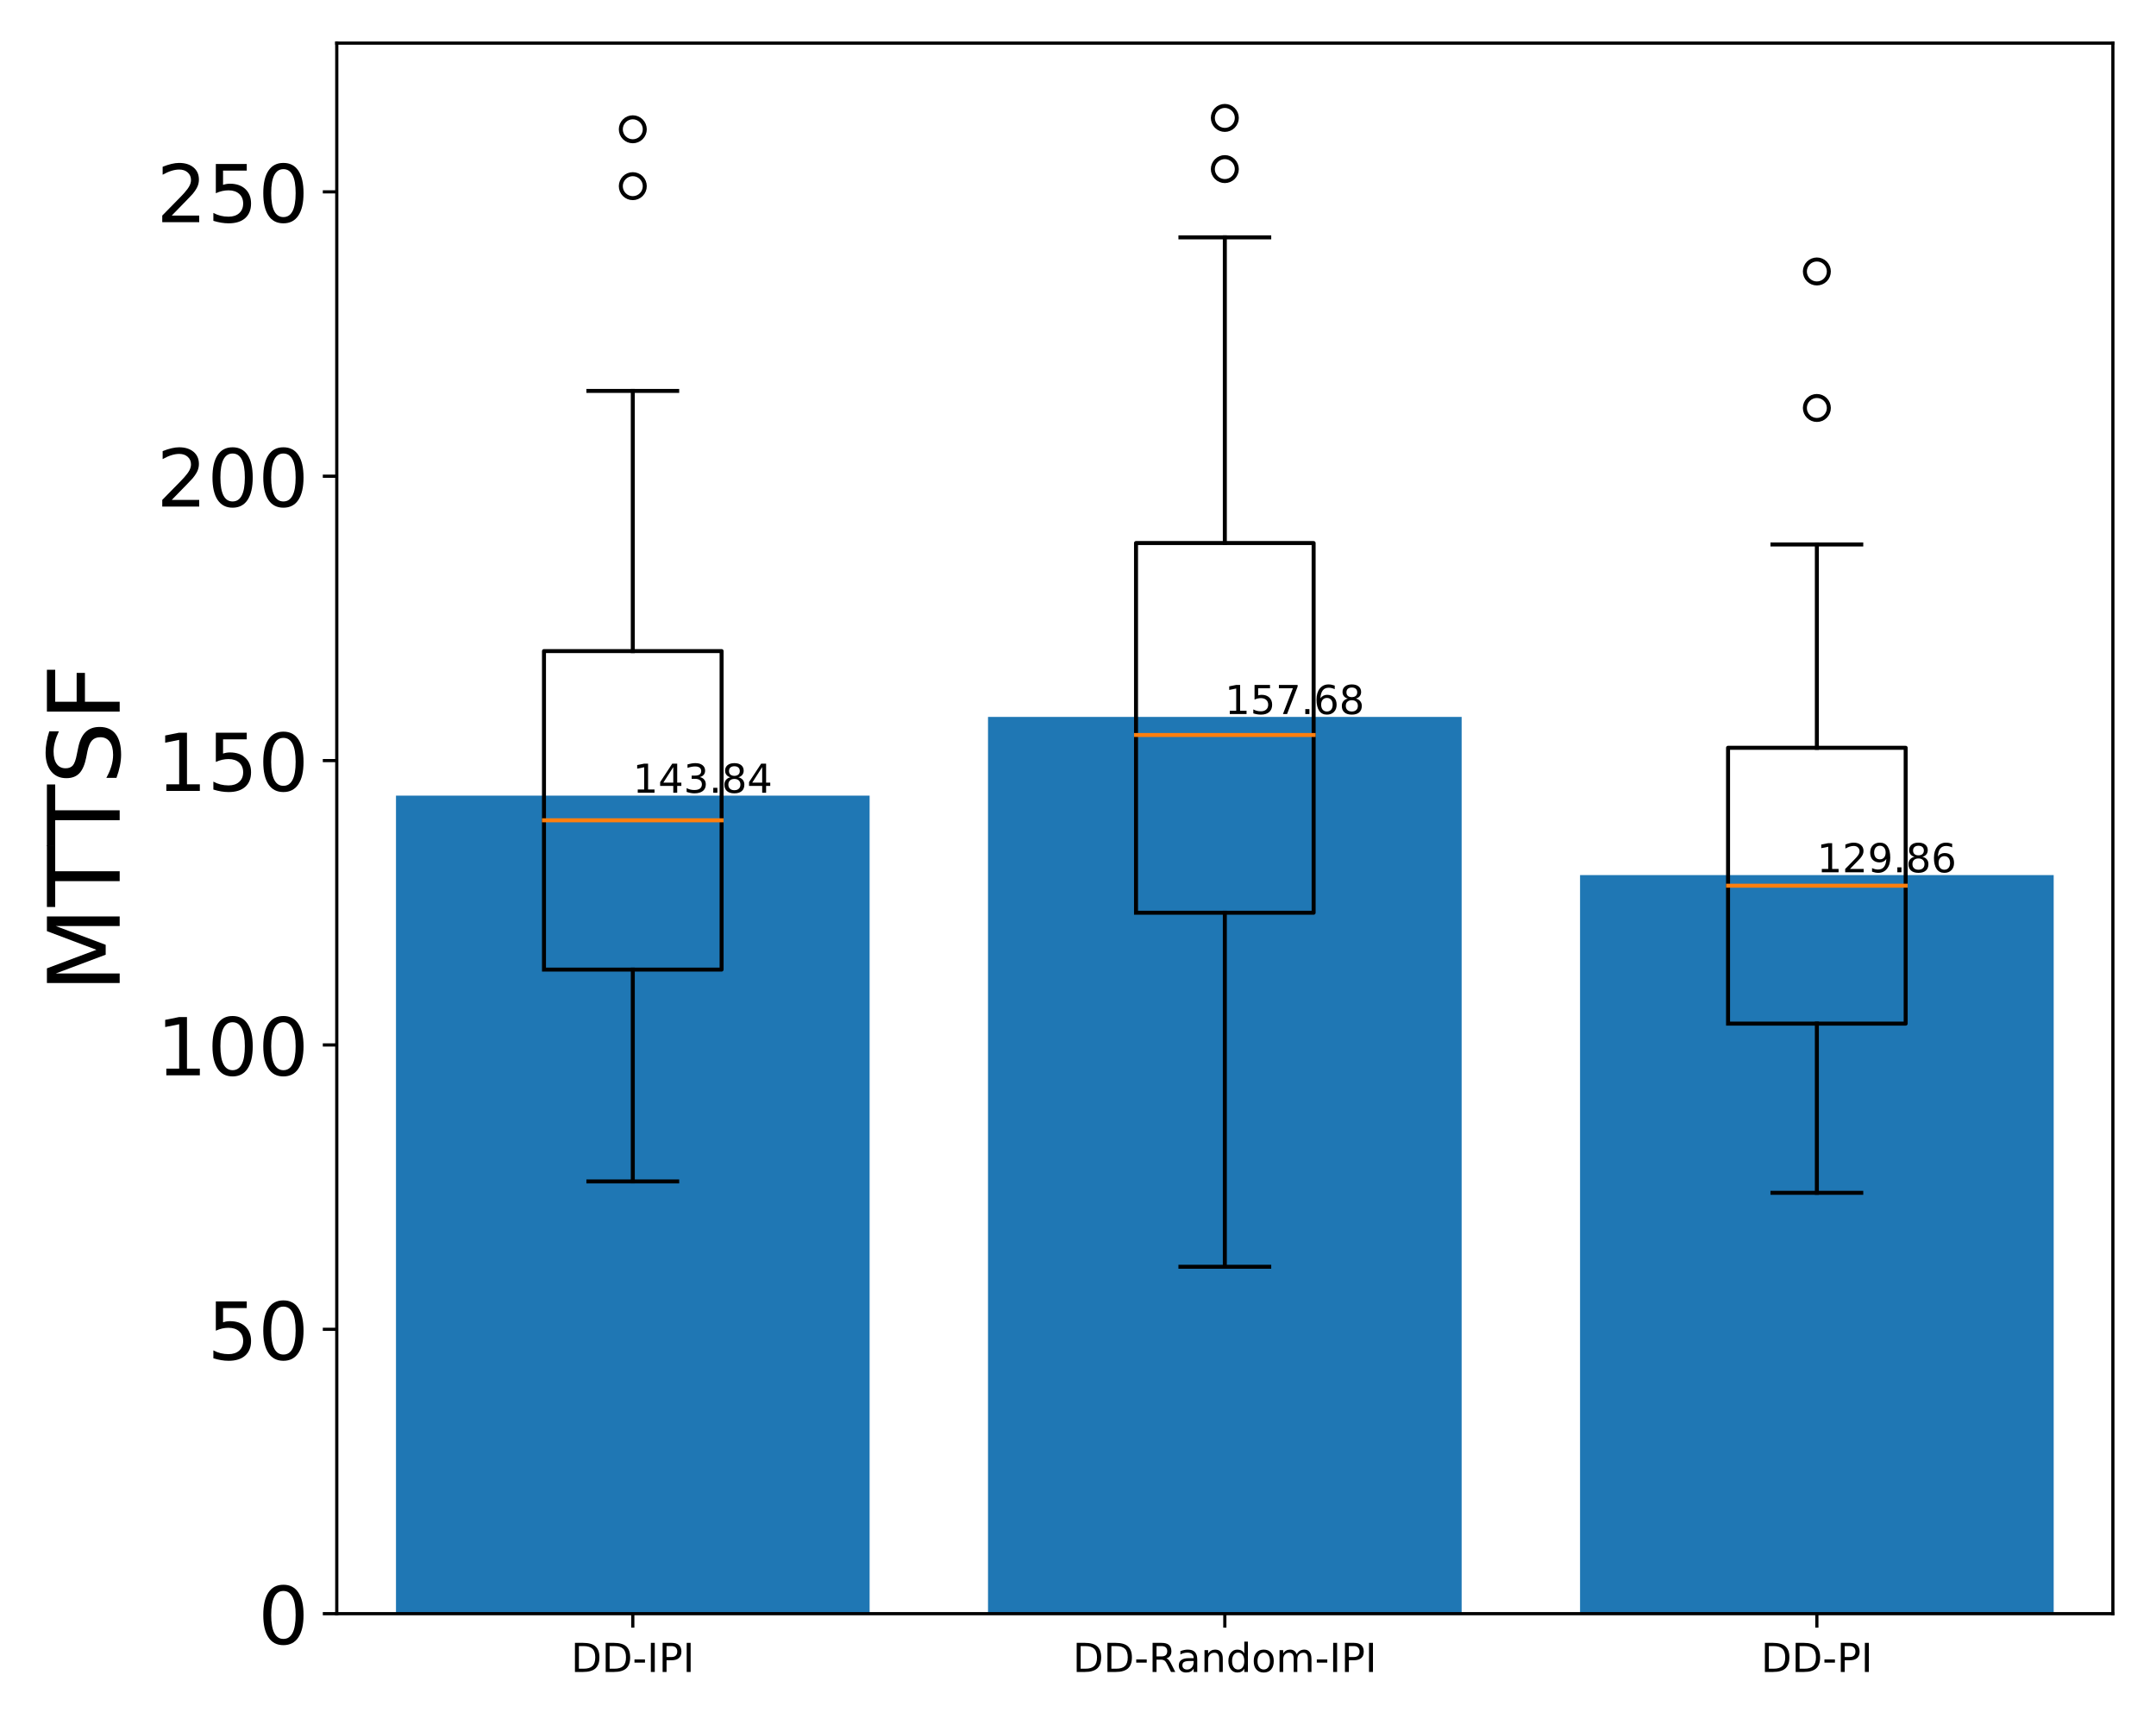
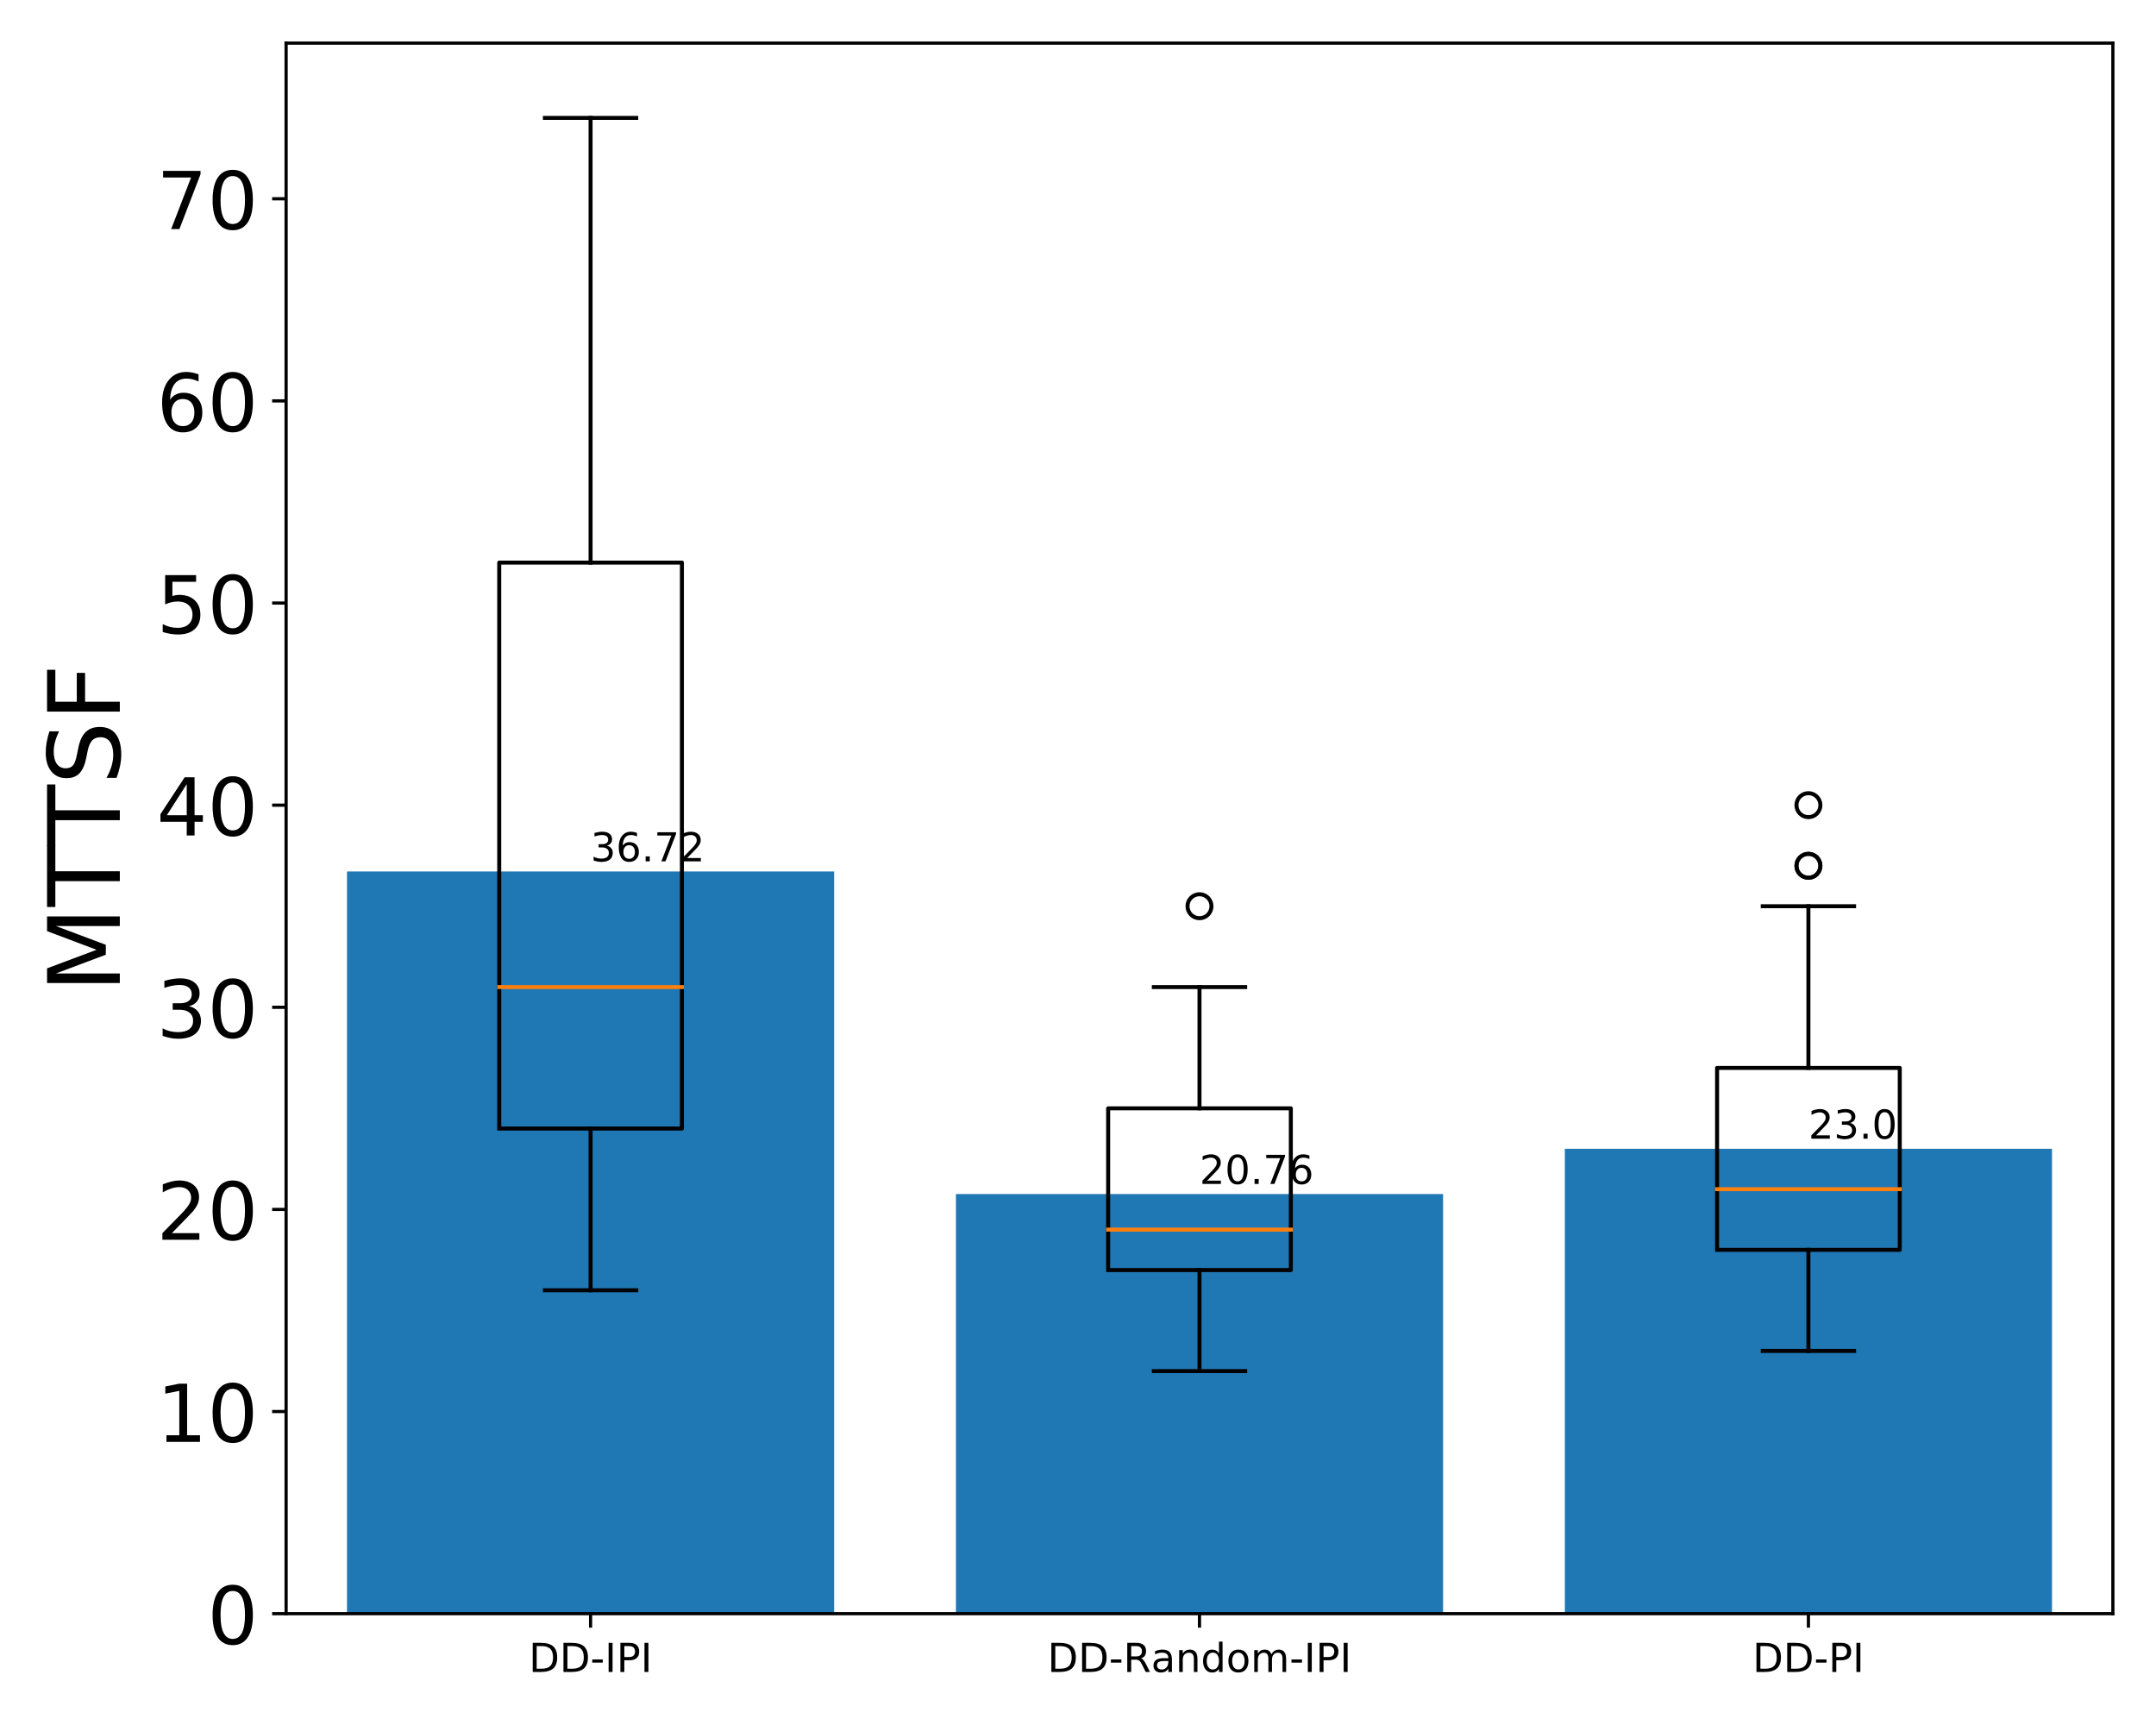
<svg xmlns="http://www.w3.org/2000/svg" xmlns:xlink="http://www.w3.org/1999/xlink" height="432pt" version="1.1" viewBox="0 0 540 432" width="540pt">
  <defs>
    <style type="text/css">
*{stroke-linecap:butt;stroke-linejoin:round;}
  </style>
  </defs>
  <g id="figure_1">
    <g id="patch_1">
      <path d="M 0 432  L 540 432  L 540 0  L 0 0  z " style="fill:#ffffff;" />
    </g>
    <g id="axes_1">
      <g id="patch_2">
-         <path d="M 84.35 404.12  L 529.2 404.12  L 529.2 10.8  L 84.35 10.8  z " style="fill:#ffffff;" />
+         <path d="M 71.66 404.12  L 529.2 404.12  L 529.2 10.8  L 71.66 10.8  z " style="fill:#ffffff;" />
      </g>
      <g id="patch_3">
-         <path clip-path="url(#p908fd6ad63)" d="M 99.178 404.12  L 217.805 404.12  L 217.805 199.249  L 99.178 199.249  z " style="fill:#1f77b4;" />
+         <path clip-path="url(#pfdbf186184)" d="M 86.911 404.12  L 208.922 404.12  L 208.922 218.242  L 86.911 218.242  z " style="fill:#1f77b4;" />
      </g>
      <g id="patch_4">
-         <path clip-path="url(#p908fd6ad63)" d="M 247.462 404.12  L 366.088 404.12  L 366.088 179.537  L 247.462 179.537  z " style="fill:#1f77b4;" />
+         <path clip-path="url(#pfdbf186184)" d="M 239.425 404.12  L 361.435 404.12  L 361.435 299.032  L 239.425 299.032  z " style="fill:#1f77b4;" />
      </g>
      <g id="patch_5">
-         <path clip-path="url(#p908fd6ad63)" d="M 395.745 404.12  L 514.372 404.12  L 514.372 219.161  L 395.745 219.161  z " style="fill:#1f77b4;" />
+         <path clip-path="url(#pfdbf186184)" d="M 391.938 404.12  L 513.949 404.12  L 513.949 287.693  L 391.938 287.693  z " style="fill:#1f77b4;" />
      </g>
      <g id="matplotlib.axis_1">
        <g id="xtick_1">
          <g id="line2d_1">
            <defs>
-               <path d="M 0 0  L 0 3.5  " id="m3ae100ac91" style="stroke:#000000;stroke-width:0.8;" />
-             </defs>
-             <g>
-               <use style="stroke:#000000;stroke-width:0.8;" x="158.492" xlink:href="#m3ae100ac91" y="404.12" />
+               <path d="M 0 0  L 0 3.5  " id="m6260bd08e8" style="stroke:#000000;stroke-width:0.8;" />
+             </defs>
+             <g>
+               <use style="stroke:#000000;stroke-width:0.8;" x="147.917" xlink:href="#m6260bd08e8" y="404.12" />
            </g>
          </g>
          <g id="text_1">
            <defs>
              <path d="M 19.672 64.797  L 19.672 8.109  L 31.594 8.109  Q 46.688 8.109 53.688 14.938  Q 60.688 21.781 60.688 36.531  Q 60.688 51.172 53.688 57.984  Q 46.688 64.797 31.594 64.797  z M 9.812 72.906  L 30.078 72.906  Q 51.266 72.906 61.172 64.094  Q 71.094 55.281 71.094 36.531  Q 71.094 17.672 61.125 8.828  Q 51.172 0 30.078 0  L 9.812 0  z " id="DejaVuSans-68" />
              <path d="M 4.891 31.391  L 31.203 31.391  L 31.203 23.391  L 4.891 23.391  z " id="DejaVuSans-45" />
              <path d="M 9.812 72.906  L 19.672 72.906  L 19.672 0  L 9.812 0  z " id="DejaVuSans-73" />
              <path d="M 19.672 64.797  L 19.672 37.406  L 32.078 37.406  Q 38.969 37.406 42.719 40.969  Q 46.484 44.531 46.484 51.125  Q 46.484 57.672 42.719 61.234  Q 38.969 64.797 32.078 64.797  z M 9.812 72.906  L 32.078 72.906  Q 44.344 72.906 50.609 67.359  Q 56.891 61.812 56.891 51.125  Q 56.891 40.328 50.609 34.812  Q 44.344 29.297 32.078 29.297  L 19.672 29.297  L 19.672 0  L 9.812 0  z " id="DejaVuSans-80" />
            </defs>
-             <g transform="translate(143.0229 418.7184)scale(0.1 -0.1)">
+             <g transform="translate(132.4479 418.7184)scale(0.1 -0.1)">
              <use xlink:href="#DejaVuSans-68" />
              <use x="77.002" xlink:href="#DejaVuSans-68" />
              <use x="154.004" xlink:href="#DejaVuSans-45" />
              <use x="190.088" xlink:href="#DejaVuSans-73" />
              <use x="219.58" xlink:href="#DejaVuSans-80" />
              <use x="279.883" xlink:href="#DejaVuSans-73" />
            </g>
          </g>
        </g>
        <g id="xtick_2">
          <g id="line2d_2">
            <g>
-               <use style="stroke:#000000;stroke-width:0.8;" x="306.775" xlink:href="#m3ae100ac91" y="404.12" />
+               <use style="stroke:#000000;stroke-width:0.8;" x="300.43" xlink:href="#m6260bd08e8" y="404.12" />
            </g>
          </g>
          <g id="text_2">
            <defs>
              <path d="M 44.391 34.188  Q 47.562 33.109 50.562 29.594  Q 53.562 26.078 56.594 19.922  L 66.609 0  L 56 0  L 46.688 18.703  Q 43.062 26.031 39.672 28.422  Q 36.281 30.812 30.422 30.812  L 19.672 30.812  L 19.672 0  L 9.812 0  L 9.812 72.906  L 32.078 72.906  Q 44.578 72.906 50.734 67.672  Q 56.891 62.453 56.891 51.906  Q 56.891 45.016 53.688 40.469  Q 50.484 35.938 44.391 34.188  z M 19.672 64.797  L 19.672 38.922  L 32.078 38.922  Q 39.203 38.922 42.844 42.219  Q 46.484 45.516 46.484 51.906  Q 46.484 58.297 42.844 61.547  Q 39.203 64.797 32.078 64.797  z " id="DejaVuSans-82" />
              <path d="M 34.281 27.484  Q 23.391 27.484 19.188 25  Q 14.984 22.516 14.984 16.5  Q 14.984 11.719 18.141 8.906  Q 21.297 6.109 26.703 6.109  Q 34.188 6.109 38.703 11.406  Q 43.219 16.703 43.219 25.484  L 43.219 27.484  z M 52.203 31.203  L 52.203 0  L 43.219 0  L 43.219 8.297  Q 40.141 3.328 35.547 0.953  Q 30.953 -1.422 24.312 -1.422  Q 15.922 -1.422 10.953 3.297  Q 6 8.016 6 15.922  Q 6 25.141 12.172 29.828  Q 18.359 34.516 30.609 34.516  L 43.219 34.516  L 43.219 35.406  Q 43.219 41.609 39.141 45  Q 35.062 48.391 27.688 48.391  Q 23 48.391 18.547 47.266  Q 14.109 46.141 10.016 43.891  L 10.016 52.203  Q 14.938 54.109 19.578 55.047  Q 24.219 56 28.609 56  Q 40.484 56 46.344 49.844  Q 52.203 43.703 52.203 31.203  z " id="DejaVuSans-97" />
              <path d="M 54.891 33.016  L 54.891 0  L 45.906 0  L 45.906 32.719  Q 45.906 40.484 42.875 44.328  Q 39.844 48.188 33.797 48.188  Q 26.516 48.188 22.312 43.547  Q 18.109 38.922 18.109 30.906  L 18.109 0  L 9.078 0  L 9.078 54.688  L 18.109 54.688  L 18.109 46.188  Q 21.344 51.125 25.703 53.562  Q 30.078 56 35.797 56  Q 45.219 56 50.047 50.172  Q 54.891 44.344 54.891 33.016  z " id="DejaVuSans-110" />
              <path d="M 45.406 46.391  L 45.406 75.984  L 54.391 75.984  L 54.391 0  L 45.406 0  L 45.406 8.203  Q 42.578 3.328 38.25 0.953  Q 33.938 -1.422 27.875 -1.422  Q 17.969 -1.422 11.734 6.484  Q 5.516 14.406 5.516 27.297  Q 5.516 40.188 11.734 48.094  Q 17.969 56 27.875 56  Q 33.938 56 38.25 53.625  Q 42.578 51.266 45.406 46.391  z M 14.797 27.297  Q 14.797 17.391 18.875 11.75  Q 22.953 6.109 30.078 6.109  Q 37.203 6.109 41.297 11.75  Q 45.406 17.391 45.406 27.297  Q 45.406 37.203 41.297 42.844  Q 37.203 48.484 30.078 48.484  Q 22.953 48.484 18.875 42.844  Q 14.797 37.203 14.797 27.297  z " id="DejaVuSans-100" />
              <path d="M 30.609 48.391  Q 23.391 48.391 19.188 42.75  Q 14.984 37.109 14.984 27.297  Q 14.984 17.484 19.156 11.844  Q 23.344 6.203 30.609 6.203  Q 37.797 6.203 41.984 11.859  Q 46.188 17.531 46.188 27.297  Q 46.188 37.016 41.984 42.703  Q 37.797 48.391 30.609 48.391  z M 30.609 56  Q 42.328 56 49.016 48.375  Q 55.719 40.766 55.719 27.297  Q 55.719 13.875 49.016 6.219  Q 42.328 -1.422 30.609 -1.422  Q 18.844 -1.422 12.172 6.219  Q 5.516 13.875 5.516 27.297  Q 5.516 40.766 12.172 48.375  Q 18.844 56 30.609 56  z " id="DejaVuSans-111" />
              <path d="M 52 44.188  Q 55.375 50.25 60.062 53.125  Q 64.75 56 71.094 56  Q 79.641 56 84.281 50.016  Q 88.922 44.047 88.922 33.016  L 88.922 0  L 79.891 0  L 79.891 32.719  Q 79.891 40.578 77.094 44.375  Q 74.312 48.188 68.609 48.188  Q 61.625 48.188 57.562 43.547  Q 53.516 38.922 53.516 30.906  L 53.516 0  L 44.484 0  L 44.484 32.719  Q 44.484 40.625 41.703 44.406  Q 38.922 48.188 33.109 48.188  Q 26.219 48.188 22.156 43.531  Q 18.109 38.875 18.109 30.906  L 18.109 0  L 9.078 0  L 9.078 54.688  L 18.109 54.688  L 18.109 46.188  Q 21.188 51.219 25.484 53.609  Q 29.781 56 35.688 56  Q 41.656 56 45.828 52.969  Q 50 49.953 52 44.188  z " id="DejaVuSans-109" />
            </defs>
-             <g transform="translate(268.693 418.7184)scale(0.1 -0.1)">
+             <g transform="translate(262.348 418.7184)scale(0.1 -0.1)">
              <use xlink:href="#DejaVuSans-68" />
              <use x="77.002" xlink:href="#DejaVuSans-68" />
              <use x="154.004" xlink:href="#DejaVuSans-45" />
              <use x="190.088" xlink:href="#DejaVuSans-82" />
              <use x="259.539" xlink:href="#DejaVuSans-97" />
              <use x="320.818" xlink:href="#DejaVuSans-110" />
              <use x="384.197" xlink:href="#DejaVuSans-100" />
              <use x="447.674" xlink:href="#DejaVuSans-111" />
              <use x="508.855" xlink:href="#DejaVuSans-109" />
              <use x="606.268" xlink:href="#DejaVuSans-45" />
              <use x="642.352" xlink:href="#DejaVuSans-73" />
              <use x="671.844" xlink:href="#DejaVuSans-80" />
              <use x="732.146" xlink:href="#DejaVuSans-73" />
            </g>
          </g>
        </g>
        <g id="xtick_3">
          <g id="line2d_3">
            <g>
-               <use style="stroke:#000000;stroke-width:0.8;" x="455.058" xlink:href="#m3ae100ac91" y="404.12" />
+               <use style="stroke:#000000;stroke-width:0.8;" x="452.943" xlink:href="#m6260bd08e8" y="404.12" />
            </g>
          </g>
          <g id="text_3">
-             <g transform="translate(441.0646 418.7184)scale(0.1 -0.1)">
+             <g transform="translate(438.9496 418.7184)scale(0.1 -0.1)">
              <use xlink:href="#DejaVuSans-68" />
              <use x="77.002" xlink:href="#DejaVuSans-68" />
              <use x="154.004" xlink:href="#DejaVuSans-45" />
              <use x="190.088" xlink:href="#DejaVuSans-80" />
              <use x="250.391" xlink:href="#DejaVuSans-73" />
            </g>
          </g>
        </g>
      </g>
      <g id="matplotlib.axis_2">
        <g id="ytick_1">
          <g id="line2d_4">
            <defs>
-               <path d="M 0 0  L -3.5 0  " id="m00ab981bb8" style="stroke:#000000;stroke-width:0.8;" />
-             </defs>
-             <g>
-               <use style="stroke:#000000;stroke-width:0.8;" x="84.35" xlink:href="#m00ab981bb8" y="404.12" />
+               <path d="M 0 0  L -3.5 0  " id="m8fd5e5c552" style="stroke:#000000;stroke-width:0.8;" />
+             </defs>
+             <g>
+               <use style="stroke:#000000;stroke-width:0.8;" x="71.66" xlink:href="#m8fd5e5c552" y="404.12" />
            </g>
          </g>
          <g id="text_4">
            <defs>
              <path d="M 31.781 66.406  Q 24.172 66.406 20.328 58.906  Q 16.5 51.422 16.5 36.375  Q 16.5 21.391 20.328 13.891  Q 24.172 6.391 31.781 6.391  Q 39.453 6.391 43.281 13.891  Q 47.125 21.391 47.125 36.375  Q 47.125 51.422 43.281 58.906  Q 39.453 66.406 31.781 66.406  z M 31.781 74.219  Q 44.047 74.219 50.516 64.516  Q 56.984 54.828 56.984 36.375  Q 56.984 17.969 50.516 8.266  Q 44.047 -1.422 31.781 -1.422  Q 19.531 -1.422 13.062 8.266  Q 6.594 17.969 6.594 36.375  Q 6.594 54.828 13.062 64.516  Q 19.531 74.219 31.781 74.219  z " id="DejaVuSans-48" />
            </defs>
-             <g transform="translate(64.625 411.7184)scale(0.2 -0.2)">
+             <g transform="translate(51.935 411.7184)scale(0.2 -0.2)">
              <use xlink:href="#DejaVuSans-48" />
            </g>
          </g>
        </g>
        <g id="ytick_2">
          <g id="line2d_5">
            <g>
-               <use style="stroke:#000000;stroke-width:0.8;" x="84.35" xlink:href="#m00ab981bb8" y="332.905" />
+               <use style="stroke:#000000;stroke-width:0.8;" x="71.66" xlink:href="#m8fd5e5c552" y="353.5" />
            </g>
          </g>
          <g id="text_5">
            <defs>
-               <path d="M 10.797 72.906  L 49.516 72.906  L 49.516 64.594  L 19.828 64.594  L 19.828 46.734  Q 21.969 47.469 24.109 47.828  Q 26.266 48.188 28.422 48.188  Q 40.625 48.188 47.75 41.5  Q 54.891 34.812 54.891 23.391  Q 54.891 11.625 47.562 5.094  Q 40.234 -1.422 26.906 -1.422  Q 22.312 -1.422 17.547 -0.641  Q 12.797 0.141 7.719 1.703  L 7.719 11.625  Q 12.109 9.234 16.797 8.062  Q 21.484 6.891 26.703 6.891  Q 35.156 6.891 40.078 11.328  Q 45.016 15.766 45.016 23.391  Q 45.016 31 40.078 35.438  Q 35.156 39.891 26.703 39.891  Q 22.75 39.891 18.812 39.016  Q 14.891 38.141 10.797 36.281  z " id="DejaVuSans-53" />
-             </defs>
-             <g transform="translate(51.9 340.5035)scale(0.2 -0.2)">
-               <use xlink:href="#DejaVuSans-53" />
+               <path d="M 12.406 8.297  L 28.516 8.297  L 28.516 63.922  L 10.984 60.406  L 10.984 69.391  L 28.422 72.906  L 38.281 72.906  L 38.281 8.297  L 54.391 8.297  L 54.391 0  L 12.406 0  z " id="DejaVuSans-49" />
+             </defs>
+             <g transform="translate(39.21 361.0981)scale(0.2 -0.2)">
+               <use xlink:href="#DejaVuSans-49" />
              <use x="63.623" xlink:href="#DejaVuSans-48" />
            </g>
          </g>
        </g>
        <g id="ytick_3">
          <g id="line2d_6">
            <g>
-               <use style="stroke:#000000;stroke-width:0.8;" x="84.35" xlink:href="#m00ab981bb8" y="261.69" />
+               <use style="stroke:#000000;stroke-width:0.8;" x="71.66" xlink:href="#m8fd5e5c552" y="302.879" />
            </g>
          </g>
          <g id="text_6">
            <defs>
-               <path d="M 12.406 8.297  L 28.516 8.297  L 28.516 63.922  L 10.984 60.406  L 10.984 69.391  L 28.422 72.906  L 38.281 72.906  L 38.281 8.297  L 54.391 8.297  L 54.391 0  L 12.406 0  z " id="DejaVuSans-49" />
-             </defs>
-             <g transform="translate(39.175 269.2886)scale(0.2 -0.2)">
-               <use xlink:href="#DejaVuSans-49" />
-               <use x="63.623" xlink:href="#DejaVuSans-48" />
-               <use x="127.246" xlink:href="#DejaVuSans-48" />
+               <path d="M 19.188 8.297  L 53.609 8.297  L 53.609 0  L 7.328 0  L 7.328 8.297  Q 12.938 14.109 22.625 23.891  Q 32.328 33.688 34.812 36.531  Q 39.547 41.844 41.422 45.531  Q 43.312 49.219 43.312 52.781  Q 43.312 58.594 39.234 62.25  Q 35.156 65.922 28.609 65.922  Q 23.969 65.922 18.812 64.312  Q 13.672 62.703 7.812 59.422  L 7.812 69.391  Q 13.766 71.781 18.938 73  Q 24.125 74.219 28.422 74.219  Q 39.75 74.219 46.484 68.547  Q 53.219 62.891 53.219 53.422  Q 53.219 48.922 51.531 44.891  Q 49.859 40.875 45.406 35.406  Q 44.188 33.984 37.641 27.219  Q 31.109 20.453 19.188 8.297  z " id="DejaVuSans-50" />
+             </defs>
+             <g transform="translate(39.21 310.4778)scale(0.2 -0.2)">
+               <use xlink:href="#DejaVuSans-50" />
+               <use x="63.623" xlink:href="#DejaVuSans-48" />
            </g>
          </g>
        </g>
        <g id="ytick_4">
          <g id="line2d_7">
            <g>
-               <use style="stroke:#000000;stroke-width:0.8;" x="84.35" xlink:href="#m00ab981bb8" y="190.475" />
+               <use style="stroke:#000000;stroke-width:0.8;" x="71.66" xlink:href="#m8fd5e5c552" y="252.259" />
            </g>
          </g>
          <g id="text_7">
-             <g transform="translate(39.175 198.0737)scale(0.2 -0.2)">
-               <use xlink:href="#DejaVuSans-49" />
-               <use x="63.623" xlink:href="#DejaVuSans-53" />
-               <use x="127.246" xlink:href="#DejaVuSans-48" />
+             <defs>
+               <path d="M 40.578 39.312  Q 47.656 37.797 51.625 33  Q 55.609 28.219 55.609 21.188  Q 55.609 10.406 48.188 4.484  Q 40.766 -1.422 27.094 -1.422  Q 22.516 -1.422 17.656 -0.516  Q 12.797 0.391 7.625 2.203  L 7.625 11.719  Q 11.719 9.328 16.594 8.109  Q 21.484 6.891 26.812 6.891  Q 36.078 6.891 40.938 10.547  Q 45.797 14.203 45.797 21.188  Q 45.797 27.641 41.281 31.266  Q 36.766 34.906 28.719 34.906  L 20.219 34.906  L 20.219 43.016  L 29.109 43.016  Q 36.375 43.016 40.234 45.922  Q 44.094 48.828 44.094 54.297  Q 44.094 59.906 40.109 62.906  Q 36.141 65.922 28.719 65.922  Q 24.656 65.922 20.016 65.031  Q 15.375 64.156 9.812 62.312  L 9.812 71.094  Q 15.438 72.656 20.344 73.438  Q 25.25 74.219 29.594 74.219  Q 40.828 74.219 47.359 69.109  Q 53.906 64.016 53.906 55.328  Q 53.906 49.266 50.438 45.094  Q 46.969 40.922 40.578 39.312  z " id="DejaVuSans-51" />
+             </defs>
+             <g transform="translate(39.21 259.8574)scale(0.2 -0.2)">
+               <use xlink:href="#DejaVuSans-51" />
+               <use x="63.623" xlink:href="#DejaVuSans-48" />
            </g>
          </g>
        </g>
        <g id="ytick_5">
          <g id="line2d_8">
            <g>
-               <use style="stroke:#000000;stroke-width:0.8;" x="84.35" xlink:href="#m00ab981bb8" y="119.26" />
+               <use style="stroke:#000000;stroke-width:0.8;" x="71.66" xlink:href="#m8fd5e5c552" y="201.639" />
            </g>
          </g>
          <g id="text_8">
            <defs>
-               <path d="M 19.188 8.297  L 53.609 8.297  L 53.609 0  L 7.328 0  L 7.328 8.297  Q 12.938 14.109 22.625 23.891  Q 32.328 33.688 34.812 36.531  Q 39.547 41.844 41.422 45.531  Q 43.312 49.219 43.312 52.781  Q 43.312 58.594 39.234 62.25  Q 35.156 65.922 28.609 65.922  Q 23.969 65.922 18.812 64.312  Q 13.672 62.703 7.812 59.422  L 7.812 69.391  Q 13.766 71.781 18.938 73  Q 24.125 74.219 28.422 74.219  Q 39.75 74.219 46.484 68.547  Q 53.219 62.891 53.219 53.422  Q 53.219 48.922 51.531 44.891  Q 49.859 40.875 45.406 35.406  Q 44.188 33.984 37.641 27.219  Q 31.109 20.453 19.188 8.297  z " id="DejaVuSans-50" />
-             </defs>
-             <g transform="translate(39.175 126.8588)scale(0.2 -0.2)">
-               <use xlink:href="#DejaVuSans-50" />
-               <use x="63.623" xlink:href="#DejaVuSans-48" />
-               <use x="127.246" xlink:href="#DejaVuSans-48" />
+               <path d="M 37.797 64.312  L 12.891 25.391  L 37.797 25.391  z M 35.203 72.906  L 47.609 72.906  L 47.609 25.391  L 58.016 25.391  L 58.016 17.188  L 47.609 17.188  L 47.609 0  L 37.797 0  L 37.797 17.188  L 4.891 17.188  L 4.891 26.703  z " id="DejaVuSans-52" />
+             </defs>
+             <g transform="translate(39.21 209.2371)scale(0.2 -0.2)">
+               <use xlink:href="#DejaVuSans-52" />
+               <use x="63.623" xlink:href="#DejaVuSans-48" />
            </g>
          </g>
        </g>
        <g id="ytick_6">
          <g id="line2d_9">
            <g>
-               <use style="stroke:#000000;stroke-width:0.8;" x="84.35" xlink:href="#m00ab981bb8" y="48.045" />
+               <use style="stroke:#000000;stroke-width:0.8;" x="71.66" xlink:href="#m8fd5e5c552" y="151.018" />
            </g>
          </g>
          <g id="text_9">
-             <g transform="translate(39.175 55.64384)scale(0.2 -0.2)">
-               <use xlink:href="#DejaVuSans-50" />
-               <use x="63.623" xlink:href="#DejaVuSans-53" />
-               <use x="127.246" xlink:href="#DejaVuSans-48" />
-             </g>
-           </g>
-         </g>
-         <g id="text_10">
+             <defs>
+               <path d="M 10.797 72.906  L 49.516 72.906  L 49.516 64.594  L 19.828 64.594  L 19.828 46.734  Q 21.969 47.469 24.109 47.828  Q 26.266 48.188 28.422 48.188  Q 40.625 48.188 47.75 41.5  Q 54.891 34.812 54.891 23.391  Q 54.891 11.625 47.562 5.094  Q 40.234 -1.422 26.906 -1.422  Q 22.312 -1.422 17.547 -0.641  Q 12.797 0.141 7.719 1.703  L 7.719 11.625  Q 12.109 9.234 16.797 8.062  Q 21.484 6.891 26.703 6.891  Q 35.156 6.891 40.078 11.328  Q 45.016 15.766 45.016 23.391  Q 45.016 31 40.078 35.438  Q 35.156 39.891 26.703 39.891  Q 22.75 39.891 18.812 39.016  Q 14.891 38.141 10.797 36.281  z " id="DejaVuSans-53" />
+             </defs>
+             <g transform="translate(39.21 158.6168)scale(0.2 -0.2)">
+               <use xlink:href="#DejaVuSans-53" />
+               <use x="63.623" xlink:href="#DejaVuSans-48" />
+             </g>
+           </g>
+         </g>
+         <g id="ytick_7">
+           <g id="line2d_10">
+             <g>
+               <use style="stroke:#000000;stroke-width:0.8;" x="71.66" xlink:href="#m8fd5e5c552" y="100.398" />
+             </g>
+           </g>
+           <g id="text_10">
+             <defs>
+               <path d="M 33.016 40.375  Q 26.375 40.375 22.484 35.828  Q 18.609 31.297 18.609 23.391  Q 18.609 15.531 22.484 10.953  Q 26.375 6.391 33.016 6.391  Q 39.656 6.391 43.531 10.953  Q 47.406 15.531 47.406 23.391  Q 47.406 31.297 43.531 35.828  Q 39.656 40.375 33.016 40.375  z M 52.594 71.297  L 52.594 62.312  Q 48.875 64.062 45.094 64.984  Q 41.312 65.922 37.594 65.922  Q 27.828 65.922 22.672 59.328  Q 17.531 52.734 16.797 39.406  Q 19.672 43.656 24.016 45.922  Q 28.375 48.188 33.594 48.188  Q 44.578 48.188 50.953 41.516  Q 57.328 34.859 57.328 23.391  Q 57.328 12.156 50.688 5.359  Q 44.047 -1.422 33.016 -1.422  Q 20.359 -1.422 13.672 8.266  Q 6.984 17.969 6.984 36.375  Q 6.984 53.656 15.188 63.938  Q 23.391 74.219 37.203 74.219  Q 40.922 74.219 44.703 73.484  Q 48.484 72.75 52.594 71.297  z " id="DejaVuSans-54" />
+             </defs>
+             <g transform="translate(39.21 107.9964)scale(0.2 -0.2)">
+               <use xlink:href="#DejaVuSans-54" />
+               <use x="63.623" xlink:href="#DejaVuSans-48" />
+             </g>
+           </g>
+         </g>
+         <g id="ytick_8">
+           <g id="line2d_11">
+             <g>
+               <use style="stroke:#000000;stroke-width:0.8;" x="71.66" xlink:href="#m8fd5e5c552" y="49.778" />
+             </g>
+           </g>
+           <g id="text_11">
+             <defs>
+               <path d="M 8.203 72.906  L 55.078 72.906  L 55.078 68.703  L 28.609 0  L 18.312 0  L 43.219 64.594  L 8.203 64.594  z " id="DejaVuSans-55" />
+             </defs>
+             <g transform="translate(39.21 57.37609)scale(0.2 -0.2)">
+               <use xlink:href="#DejaVuSans-55" />
+               <use x="63.623" xlink:href="#DejaVuSans-48" />
+             </g>
+           </g>
+         </g>
+         <g id="text_12">
          <defs>
            <path d="M 9.812 72.906  L 24.516 72.906  L 43.109 23.297  L 61.812 72.906  L 76.516 72.906  L 76.516 0  L 66.891 0  L 66.891 64.016  L 48.094 14.016  L 38.188 14.016  L 19.391 64.016  L 19.391 0  L 9.812 0  z " id="DejaVuSans-77" />
            <path d="M -0.297 72.906  L 61.375 72.906  L 61.375 64.594  L 35.5 64.594  L 35.5 0  L 25.594 0  L 25.594 64.594  L -0.297 64.594  z " id="DejaVuSans-84" />
            <path d="M 53.516 70.516  L 53.516 60.891  Q 47.906 63.578 42.922 64.891  Q 37.938 66.219 33.297 66.219  Q 25.25 66.219 20.875 63.094  Q 16.5 59.969 16.5 54.203  Q 16.5 49.359 19.406 46.891  Q 22.312 44.438 30.422 42.922  L 36.375 41.703  Q 47.406 39.594 52.656 34.297  Q 57.906 29 57.906 20.125  Q 57.906 9.516 50.797 4.047  Q 43.703 -1.422 29.984 -1.422  Q 24.812 -1.422 18.969 -0.25  Q 13.141 0.922 6.891 3.219  L 6.891 13.375  Q 12.891 10.016 18.656 8.297  Q 24.422 6.594 29.984 6.594  Q 38.422 6.594 43.016 9.906  Q 47.609 13.234 47.609 19.391  Q 47.609 24.75 44.312 27.781  Q 41.016 30.812 33.5 32.328  L 27.484 33.5  Q 16.453 35.688 11.516 40.375  Q 6.594 45.062 6.594 53.422  Q 6.594 63.094 13.406 68.656  Q 20.219 74.219 32.172 74.219  Q 37.312 74.219 42.625 73.281  Q 47.953 72.359 53.516 70.516  z " id="DejaVuSans-83" />
            <path d="M 9.812 72.906  L 51.703 72.906  L 51.703 64.594  L 19.672 64.594  L 19.672 43.109  L 48.578 43.109  L 48.578 34.812  L 19.672 34.812  L 19.672 0  L 9.812 0  z " id="DejaVuSans-70" />
          </defs>
-           <g transform="translate(29.97578 248.6377)rotate(-90)scale(0.25 -0.25)">
+           <g transform="translate(30.01078 248.6377)rotate(-90)scale(0.25 -0.25)">
            <use xlink:href="#DejaVuSans-77" />
            <use x="86.279" xlink:href="#DejaVuSans-84" />
            <use x="147.348" xlink:href="#DejaVuSans-84" />
            <use x="208.432" xlink:href="#DejaVuSans-83" />
            <use x="271.908" xlink:href="#DejaVuSans-70" />
          </g>
        </g>
      </g>
-       <g id="line2d_10">
-         <path clip-path="url(#p908fd6ad63)" d="M 136.249 242.818  L 180.734 242.818  L 180.734 163.057  L 136.249 163.057  L 136.249 242.818  " style="fill:none;stroke:#000000;stroke-linecap:square;" />
-       </g>
-       <g id="line2d_11">
-         <path clip-path="url(#p908fd6ad63)" d="M 158.492 242.818  L 158.492 295.873  " style="fill:none;stroke:#000000;stroke-linecap:square;" />
-       </g>
      <g id="line2d_12">
-         <path clip-path="url(#p908fd6ad63)" d="M 158.492 163.057  L 158.492 97.896  " style="fill:none;stroke:#000000;stroke-linecap:square;" />
+         <path clip-path="url(#pfdbf186184)" d="M 125.04 282.631  L 170.794 282.631  L 170.794 140.894  L 125.04 140.894  L 125.04 282.631  " style="fill:none;stroke:#000000;stroke-linecap:square;" />
      </g>
      <g id="line2d_13">
-         <path clip-path="url(#p908fd6ad63)" d="M 147.37 295.873  L 169.613 295.873  " style="fill:none;stroke:#000000;stroke-linecap:square;" />
+         <path clip-path="url(#pfdbf186184)" d="M 147.917 282.631  L 147.917 323.127  " style="fill:none;stroke:#000000;stroke-linecap:square;" />
      </g>
      <g id="line2d_14">
-         <path clip-path="url(#p908fd6ad63)" d="M 147.37 97.896  L 169.613 97.896  " style="fill:none;stroke:#000000;stroke-linecap:square;" />
+         <path clip-path="url(#pfdbf186184)" d="M 147.917 140.894  L 147.917 29.53  " style="fill:none;stroke:#000000;stroke-linecap:square;" />
      </g>
      <g id="line2d_15">
+         <path clip-path="url(#pfdbf186184)" d="M 136.478 323.127  L 159.355 323.127  " style="fill:none;stroke:#000000;stroke-linecap:square;" />
+       </g>
+       <g id="line2d_16">
+         <path clip-path="url(#pfdbf186184)" d="M 136.478 29.53  L 159.355 29.53  " style="fill:none;stroke:#000000;stroke-linecap:square;" />
+       </g>
+       <g id="line2d_17" />
+       <g id="line2d_18">
+         <path clip-path="url(#pfdbf186184)" d="M 277.553 318.065  L 323.307 318.065  L 323.307 277.569  L 277.553 277.569  L 277.553 318.065  " style="fill:none;stroke:#000000;stroke-linecap:square;" />
+       </g>
+       <g id="line2d_19">
+         <path clip-path="url(#pfdbf186184)" d="M 300.43 318.065  L 300.43 343.376  " style="fill:none;stroke:#000000;stroke-linecap:square;" />
+       </g>
+       <g id="line2d_20">
+         <path clip-path="url(#pfdbf186184)" d="M 300.43 277.569  L 300.43 247.197  " style="fill:none;stroke:#000000;stroke-linecap:square;" />
+       </g>
+       <g id="line2d_21">
+         <path clip-path="url(#pfdbf186184)" d="M 288.991 343.376  L 311.868 343.376  " style="fill:none;stroke:#000000;stroke-linecap:square;" />
+       </g>
+       <g id="line2d_22">
+         <path clip-path="url(#pfdbf186184)" d="M 288.991 247.197  L 311.868 247.197  " style="fill:none;stroke:#000000;stroke-linecap:square;" />
+       </g>
+       <g id="line2d_23">
        <defs>
-           <path d="M 0 3  C 0.796 3 1.559 2.684 2.121 2.121  C 2.684 1.559 3 0.796 3 0  C 3 -0.796 2.684 -1.559 2.121 -2.121  C 1.559 -2.684 0.796 -3 0 -3  C -0.796 -3 -1.559 -2.684 -2.121 -2.121  C -2.684 -1.559 -3 -0.796 -3 0  C -3 0.796 -2.684 1.559 -2.121 2.121  C -1.559 2.684 -0.796 3 0 3  z " id="m6ae18babe0" style="stroke:#000000;" />
+           <path d="M 0 3  C 0.796 3 1.559 2.684 2.121 2.121  C 2.684 1.559 3 0.796 3 0  C 3 -0.796 2.684 -1.559 2.121 -2.121  C 1.559 -2.684 0.796 -3 0 -3  C -0.796 -3 -1.559 -2.684 -2.121 -2.121  C -2.684 -1.559 -3 -0.796 -3 0  C -3 0.796 -2.684 1.559 -2.121 2.121  C -1.559 2.684 -0.796 3 0 3  z " id="mf11e7c99b8" style="stroke:#000000;" />
        </defs>
-         <g clip-path="url(#p908fd6ad63)">
-           <use style="fill-opacity:0;stroke:#000000;" x="158.492" xlink:href="#m6ae18babe0" y="46.621" />
-           <use style="fill-opacity:0;stroke:#000000;" x="158.492" xlink:href="#m6ae18babe0" y="32.378" />
-         </g>
-       </g>
-       <g id="line2d_16">
-         <path clip-path="url(#p908fd6ad63)" d="M 284.533 228.575  L 329.017 228.575  L 329.017 135.996  L 284.533 135.996  L 284.533 228.575  " style="fill:none;stroke:#000000;stroke-linecap:square;" />
-       </g>
-       <g id="line2d_17">
-         <path clip-path="url(#p908fd6ad63)" d="M 306.775 228.575  L 306.775 317.238  " style="fill:none;stroke:#000000;stroke-linecap:square;" />
-       </g>
-       <g id="line2d_18">
-         <path clip-path="url(#p908fd6ad63)" d="M 306.775 135.996  L 306.775 59.44  " style="fill:none;stroke:#000000;stroke-linecap:square;" />
-       </g>
-       <g id="line2d_19">
-         <path clip-path="url(#p908fd6ad63)" d="M 295.654 317.238  L 317.896 317.238  " style="fill:none;stroke:#000000;stroke-linecap:square;" />
-       </g>
-       <g id="line2d_20">
-         <path clip-path="url(#p908fd6ad63)" d="M 295.654 59.44  L 317.896 59.44  " style="fill:none;stroke:#000000;stroke-linecap:square;" />
-       </g>
-       <g id="line2d_21">
-         <g clip-path="url(#p908fd6ad63)">
-           <use style="fill-opacity:0;stroke:#000000;" x="306.775" xlink:href="#m6ae18babe0" y="29.53" />
-           <use style="fill-opacity:0;stroke:#000000;" x="306.775" xlink:href="#m6ae18babe0" y="42.348" />
-         </g>
-       </g>
-       <g id="line2d_22">
-         <path clip-path="url(#p908fd6ad63)" d="M 432.816 256.349  L 477.301 256.349  L 477.301 187.271  L 432.816 187.271  L 432.816 256.349  " style="fill:none;stroke:#000000;stroke-linecap:square;" />
-       </g>
-       <g id="line2d_23">
-         <path clip-path="url(#p908fd6ad63)" d="M 455.058 256.349  L 455.058 298.722  " style="fill:none;stroke:#000000;stroke-linecap:square;" />
+         <g clip-path="url(#pfdbf186184)">
+           <use style="fill-opacity:0;stroke:#000000;" x="300.43" xlink:href="#mf11e7c99b8" y="226.949" />
+         </g>
      </g>
      <g id="line2d_24">
-         <path clip-path="url(#p908fd6ad63)" d="M 455.058 187.271  L 455.058 136.352  " style="fill:none;stroke:#000000;stroke-linecap:square;" />
+         <path clip-path="url(#pfdbf186184)" d="M 430.066 313.003  L 475.82 313.003  L 475.82 267.445  L 430.066 267.445  L 430.066 313.003  " style="fill:none;stroke:#000000;stroke-linecap:square;" />
      </g>
      <g id="line2d_25">
-         <path clip-path="url(#p908fd6ad63)" d="M 443.937 298.722  L 466.18 298.722  " style="fill:none;stroke:#000000;stroke-linecap:square;" />
+         <path clip-path="url(#pfdbf186184)" d="M 452.943 313.003  L 452.943 338.314  " style="fill:none;stroke:#000000;stroke-linecap:square;" />
      </g>
      <g id="line2d_26">
-         <path clip-path="url(#p908fd6ad63)" d="M 443.937 136.352  L 466.18 136.352  " style="fill:none;stroke:#000000;stroke-linecap:square;" />
+         <path clip-path="url(#pfdbf186184)" d="M 452.943 267.445  L 452.943 226.949  " style="fill:none;stroke:#000000;stroke-linecap:square;" />
      </g>
      <g id="line2d_27">
-         <g clip-path="url(#p908fd6ad63)">
-           <use style="fill-opacity:0;stroke:#000000;" x="455.058" xlink:href="#m6ae18babe0" y="67.986" />
-           <use style="fill-opacity:0;stroke:#000000;" x="455.058" xlink:href="#m6ae18babe0" y="102.169" />
-         </g>
+         <path clip-path="url(#pfdbf186184)" d="M 441.505 338.314  L 464.382 338.314  " style="fill:none;stroke:#000000;stroke-linecap:square;" />
      </g>
      <g id="line2d_28">
-         <path clip-path="url(#p908fd6ad63)" d="M 136.249 205.43  L 180.734 205.43  " style="fill:none;stroke:#ff7f0e;stroke-linecap:square;" />
+         <path clip-path="url(#pfdbf186184)" d="M 441.505 226.949  L 464.382 226.949  " style="fill:none;stroke:#000000;stroke-linecap:square;" />
      </g>
      <g id="line2d_29">
-         <path clip-path="url(#p908fd6ad63)" d="M 284.533 184.066  L 329.017 184.066  " style="fill:none;stroke:#ff7f0e;stroke-linecap:square;" />
+         <g clip-path="url(#pfdbf186184)">
+           <use style="fill-opacity:0;stroke:#000000;" x="452.943" xlink:href="#mf11e7c99b8" y="201.639" />
+           <use style="fill-opacity:0;stroke:#000000;" x="452.943" xlink:href="#mf11e7c99b8" y="216.825" />
+           <use style="fill-opacity:0;stroke:#000000;" x="452.943" xlink:href="#mf11e7c99b8" y="216.825" />
+         </g>
      </g>
      <g id="line2d_30">
-         <path clip-path="url(#p908fd6ad63)" d="M 432.816 221.81  L 477.301 221.81  " style="fill:none;stroke:#ff7f0e;stroke-linecap:square;" />
+         <path clip-path="url(#pfdbf186184)" d="M 125.04 247.197  L 170.794 247.197  " style="fill:none;stroke:#ff7f0e;stroke-linecap:square;" />
+       </g>
+       <g id="line2d_31">
+         <path clip-path="url(#pfdbf186184)" d="M 277.553 307.941  L 323.307 307.941  " style="fill:none;stroke:#ff7f0e;stroke-linecap:square;" />
+       </g>
+       <g id="line2d_32">
+         <path clip-path="url(#pfdbf186184)" d="M 430.066 297.817  L 475.82 297.817  " style="fill:none;stroke:#ff7f0e;stroke-linecap:square;" />
      </g>
      <g id="patch_6">
-         <path d="M 84.35 404.12  L 84.35 10.8  " style="fill:none;stroke:#000000;stroke-linecap:square;stroke-linejoin:miter;stroke-width:0.8;" />
+         <path d="M 71.66 404.12  L 71.66 10.8  " style="fill:none;stroke:#000000;stroke-linecap:square;stroke-linejoin:miter;stroke-width:0.8;" />
      </g>
      <g id="patch_7">
        <path d="M 529.2 404.12  L 529.2 10.8  " style="fill:none;stroke:#000000;stroke-linecap:square;stroke-linejoin:miter;stroke-width:0.8;" />
      </g>
      <g id="patch_8">
-         <path d="M 84.35 404.12  L 529.2 404.12  " style="fill:none;stroke:#000000;stroke-linecap:square;stroke-linejoin:miter;stroke-width:0.8;" />
+         <path d="M 71.66 404.12  L 529.2 404.12  " style="fill:none;stroke:#000000;stroke-linecap:square;stroke-linejoin:miter;stroke-width:0.8;" />
      </g>
      <g id="patch_9">
-         <path d="M 84.35 10.8  L 529.2 10.8  " style="fill:none;stroke:#000000;stroke-linecap:square;stroke-linejoin:miter;stroke-width:0.8;" />
-       </g>
-       <g id="text_11">
-         <defs>
-           <path d="M 37.797 64.312  L 12.891 25.391  L 37.797 25.391  z M 35.203 72.906  L 47.609 72.906  L 47.609 25.391  L 58.016 25.391  L 58.016 17.188  L 47.609 17.188  L 47.609 0  L 37.797 0  L 37.797 17.188  L 4.891 17.188  L 4.891 26.703  z " id="DejaVuSans-52" />
-           <path d="M 40.578 39.312  Q 47.656 37.797 51.625 33  Q 55.609 28.219 55.609 21.188  Q 55.609 10.406 48.188 4.484  Q 40.766 -1.422 27.094 -1.422  Q 22.516 -1.422 17.656 -0.516  Q 12.797 0.391 7.625 2.203  L 7.625 11.719  Q 11.719 9.328 16.594 8.109  Q 21.484 6.891 26.812 6.891  Q 36.078 6.891 40.938 10.547  Q 45.797 14.203 45.797 21.188  Q 45.797 27.641 41.281 31.266  Q 36.766 34.906 28.719 34.906  L 20.219 34.906  L 20.219 43.016  L 29.109 43.016  Q 36.375 43.016 40.234 45.922  Q 44.094 48.828 44.094 54.297  Q 44.094 59.906 40.109 62.906  Q 36.141 65.922 28.719 65.922  Q 24.656 65.922 20.016 65.031  Q 15.375 64.156 9.812 62.312  L 9.812 71.094  Q 15.438 72.656 20.344 73.438  Q 25.25 74.219 29.594 74.219  Q 40.828 74.219 47.359 69.109  Q 53.906 64.016 53.906 55.328  Q 53.906 49.266 50.438 45.094  Q 46.969 40.922 40.578 39.312  z " id="DejaVuSans-51" />
-           <path d="M 10.688 12.406  L 21 12.406  L 21 0  L 10.688 0  z " id="DejaVuSans-46" />
-           <path d="M 31.781 34.625  Q 24.75 34.625 20.719 30.859  Q 16.703 27.094 16.703 20.516  Q 16.703 13.922 20.719 10.156  Q 24.75 6.391 31.781 6.391  Q 38.812 6.391 42.859 10.172  Q 46.922 13.969 46.922 20.516  Q 46.922 27.094 42.891 30.859  Q 38.875 34.625 31.781 34.625  z M 21.922 38.812  Q 15.578 40.375 12.031 44.719  Q 8.5 49.078 8.5 55.328  Q 8.5 64.062 14.719 69.141  Q 20.953 74.219 31.781 74.219  Q 42.672 74.219 48.875 69.141  Q 55.078 64.062 55.078 55.328  Q 55.078 49.078 51.531 44.719  Q 48 40.375 41.703 38.812  Q 48.828 37.156 52.797 32.312  Q 56.781 27.484 56.781 20.516  Q 56.781 9.906 50.312 4.234  Q 43.844 -1.422 31.781 -1.422  Q 19.734 -1.422 13.25 4.234  Q 6.781 9.906 6.781 20.516  Q 6.781 27.484 10.781 32.312  Q 14.797 37.156 21.922 38.812  z M 18.312 54.391  Q 18.312 48.734 21.844 45.562  Q 25.391 42.391 31.781 42.391  Q 38.141 42.391 41.719 45.562  Q 45.312 48.734 45.312 54.391  Q 45.312 60.062 41.719 63.234  Q 38.141 66.406 31.781 66.406  Q 25.391 66.406 21.844 63.234  Q 18.312 60.062 18.312 54.391  z " id="DejaVuSans-56" />
-         </defs>
-         <g transform="translate(158.4917 198.5368)scale(0.1 -0.1)">
-           <use xlink:href="#DejaVuSans-49" />
-           <use x="63.623" xlink:href="#DejaVuSans-52" />
-           <use x="127.246" xlink:href="#DejaVuSans-51" />
-           <use x="190.869" xlink:href="#DejaVuSans-46" />
-           <use x="222.656" xlink:href="#DejaVuSans-56" />
-           <use x="286.279" xlink:href="#DejaVuSans-52" />
-         </g>
-       </g>
-       <g id="text_12">
-         <defs>
-           <path d="M 8.203 72.906  L 55.078 72.906  L 55.078 68.703  L 28.609 0  L 18.312 0  L 43.219 64.594  L 8.203 64.594  z " id="DejaVuSans-55" />
-           <path d="M 33.016 40.375  Q 26.375 40.375 22.484 35.828  Q 18.609 31.297 18.609 23.391  Q 18.609 15.531 22.484 10.953  Q 26.375 6.391 33.016 6.391  Q 39.656 6.391 43.531 10.953  Q 47.406 15.531 47.406 23.391  Q 47.406 31.297 43.531 35.828  Q 39.656 40.375 33.016 40.375  z M 52.594 71.297  L 52.594 62.312  Q 48.875 64.062 45.094 64.984  Q 41.312 65.922 37.594 65.922  Q 27.828 65.922 22.672 59.328  Q 17.531 52.734 16.797 39.406  Q 19.672 43.656 24.016 45.922  Q 28.375 48.188 33.594 48.188  Q 44.578 48.188 50.953 41.516  Q 57.328 34.859 57.328 23.391  Q 57.328 12.156 50.688 5.359  Q 44.047 -1.422 33.016 -1.422  Q 20.359 -1.422 13.672 8.266  Q 6.984 17.969 6.984 36.375  Q 6.984 53.656 15.188 63.938  Q 23.391 74.219 37.203 74.219  Q 40.922 74.219 44.703 73.484  Q 48.484 72.75 52.594 71.297  z " id="DejaVuSans-54" />
-         </defs>
-         <g transform="translate(306.775 178.8245)scale(0.1 -0.1)">
-           <use xlink:href="#DejaVuSans-49" />
-           <use x="63.623" xlink:href="#DejaVuSans-53" />
-           <use x="127.246" xlink:href="#DejaVuSans-55" />
-           <use x="190.869" xlink:href="#DejaVuSans-46" />
-           <use x="222.656" xlink:href="#DejaVuSans-54" />
-           <use x="286.279" xlink:href="#DejaVuSans-56" />
-         </g>
+         <path d="M 71.66 10.8  L 529.2 10.8  " style="fill:none;stroke:#000000;stroke-linecap:square;stroke-linejoin:miter;stroke-width:0.8;" />
      </g>
      <g id="text_13">
        <defs>
-           <path d="M 10.984 1.516  L 10.984 10.5  Q 14.703 8.734 18.5 7.812  Q 22.312 6.891 25.984 6.891  Q 35.75 6.891 40.891 13.453  Q 46.047 20.016 46.781 33.406  Q 43.953 29.203 39.594 26.953  Q 35.25 24.703 29.984 24.703  Q 19.047 24.703 12.672 31.312  Q 6.297 37.938 6.297 49.422  Q 6.297 60.641 12.938 67.422  Q 19.578 74.219 30.609 74.219  Q 43.266 74.219 49.922 64.516  Q 56.594 54.828 56.594 36.375  Q 56.594 19.141 48.406 8.859  Q 40.234 -1.422 26.422 -1.422  Q 22.703 -1.422 18.891 -0.688  Q 15.094 0.047 10.984 1.516  z M 30.609 32.422  Q 37.25 32.422 41.125 36.953  Q 45.016 41.5 45.016 49.422  Q 45.016 57.281 41.125 61.844  Q 37.25 66.406 30.609 66.406  Q 23.969 66.406 20.094 61.844  Q 16.219 57.281 16.219 49.422  Q 16.219 41.5 20.094 36.953  Q 23.969 32.422 30.609 32.422  z " id="DejaVuSans-57" />
+           <path d="M 10.688 12.406  L 21 12.406  L 21 0  L 10.688 0  z " id="DejaVuSans-46" />
        </defs>
-         <g transform="translate(455.0583 218.4485)scale(0.1 -0.1)">
-           <use xlink:href="#DejaVuSans-49" />
-           <use x="63.623" xlink:href="#DejaVuSans-50" />
-           <use x="127.246" xlink:href="#DejaVuSans-57" />
-           <use x="190.869" xlink:href="#DejaVuSans-46" />
-           <use x="222.656" xlink:href="#DejaVuSans-56" />
-           <use x="286.279" xlink:href="#DejaVuSans-54" />
+         <g transform="translate(147.9167 215.7111)scale(0.1 -0.1)">
+           <use xlink:href="#DejaVuSans-51" />
+           <use x="63.623" xlink:href="#DejaVuSans-54" />
+           <use x="127.246" xlink:href="#DejaVuSans-46" />
+           <use x="159.033" xlink:href="#DejaVuSans-55" />
+           <use x="222.656" xlink:href="#DejaVuSans-50" />
+         </g>
+       </g>
+       <g id="text_14">
+         <g transform="translate(300.43 296.5012)scale(0.1 -0.1)">
+           <use xlink:href="#DejaVuSans-50" />
+           <use x="63.623" xlink:href="#DejaVuSans-48" />
+           <use x="127.246" xlink:href="#DejaVuSans-46" />
+           <use x="159.033" xlink:href="#DejaVuSans-55" />
+           <use x="222.656" xlink:href="#DejaVuSans-54" />
+         </g>
+       </g>
+       <g id="text_15">
+         <g transform="translate(452.9433 285.1622)scale(0.1 -0.1)">
+           <use xlink:href="#DejaVuSans-50" />
+           <use x="63.623" xlink:href="#DejaVuSans-51" />
+           <use x="127.246" xlink:href="#DejaVuSans-46" />
+           <use x="159.033" xlink:href="#DejaVuSans-48" />
        </g>
      </g>
    </g>
  </g>
  <defs>
-     <clipPath id="p908fd6ad63">
-       <rect height="393.32" width="444.85" x="84.35" y="10.8" />
+     <clipPath id="pfdbf186184">
+       <rect height="393.32" width="457.54" x="71.66" y="10.8" />
    </clipPath>
  </defs>
</svg>
